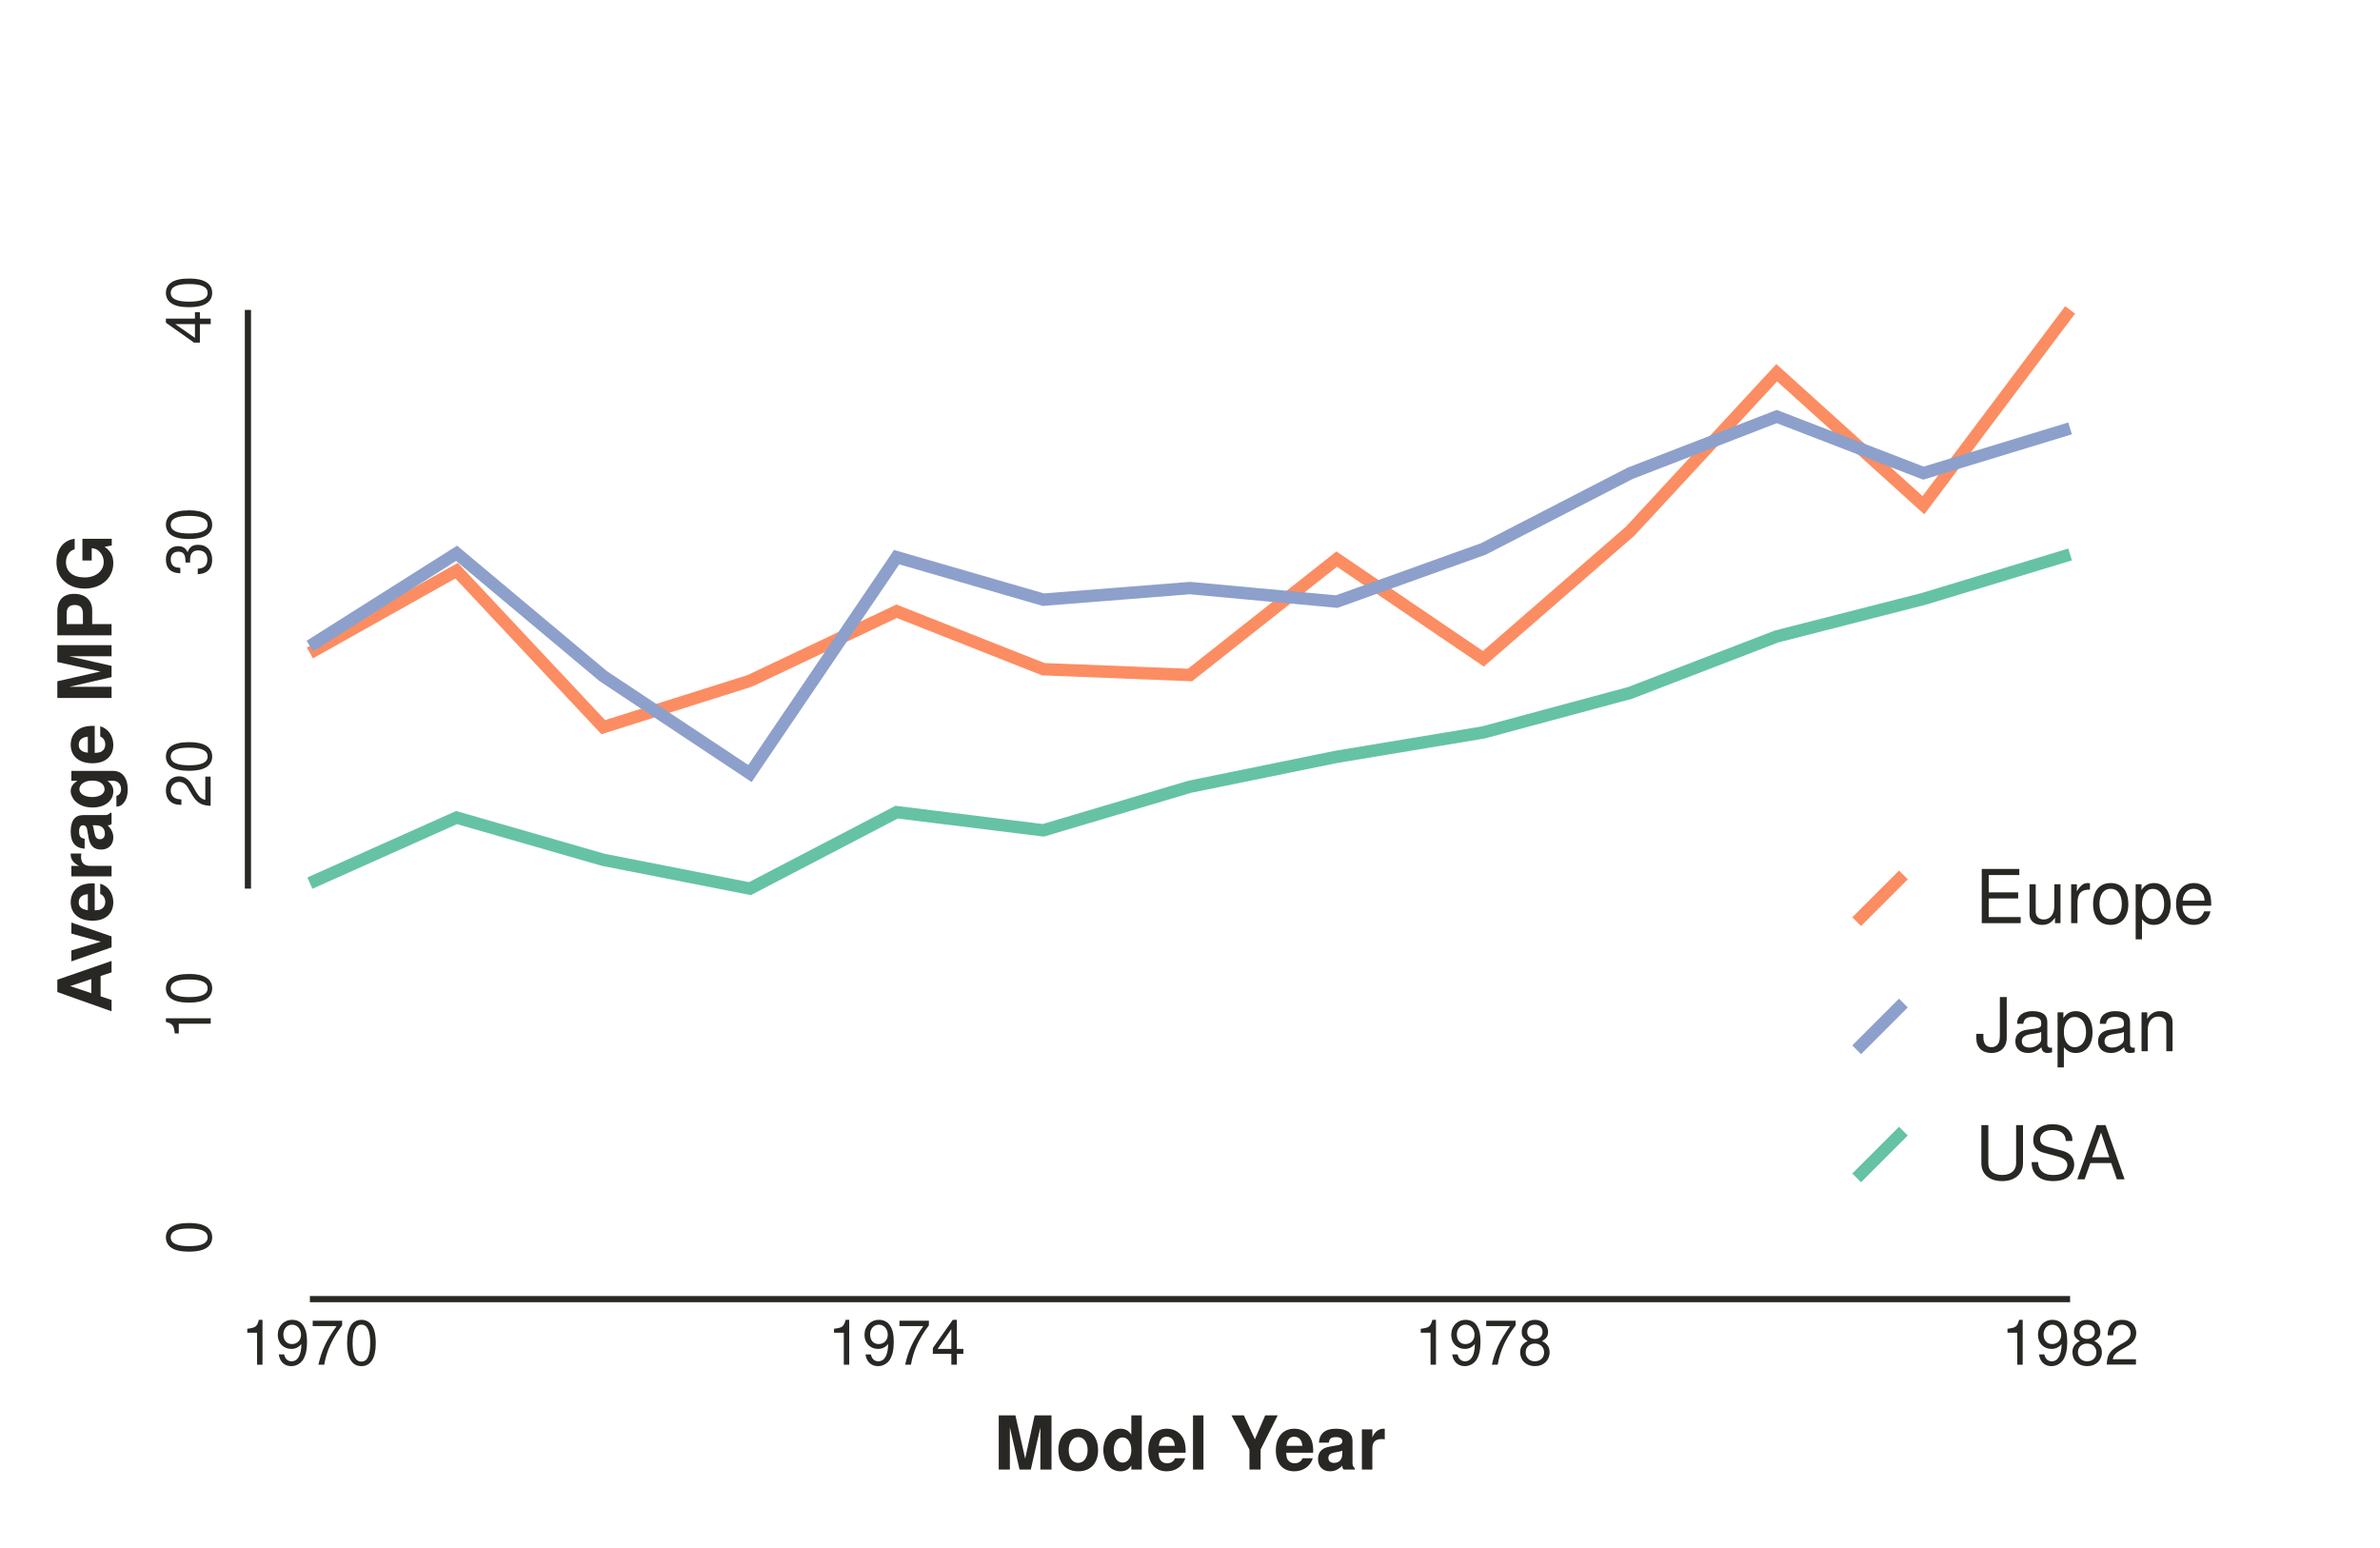
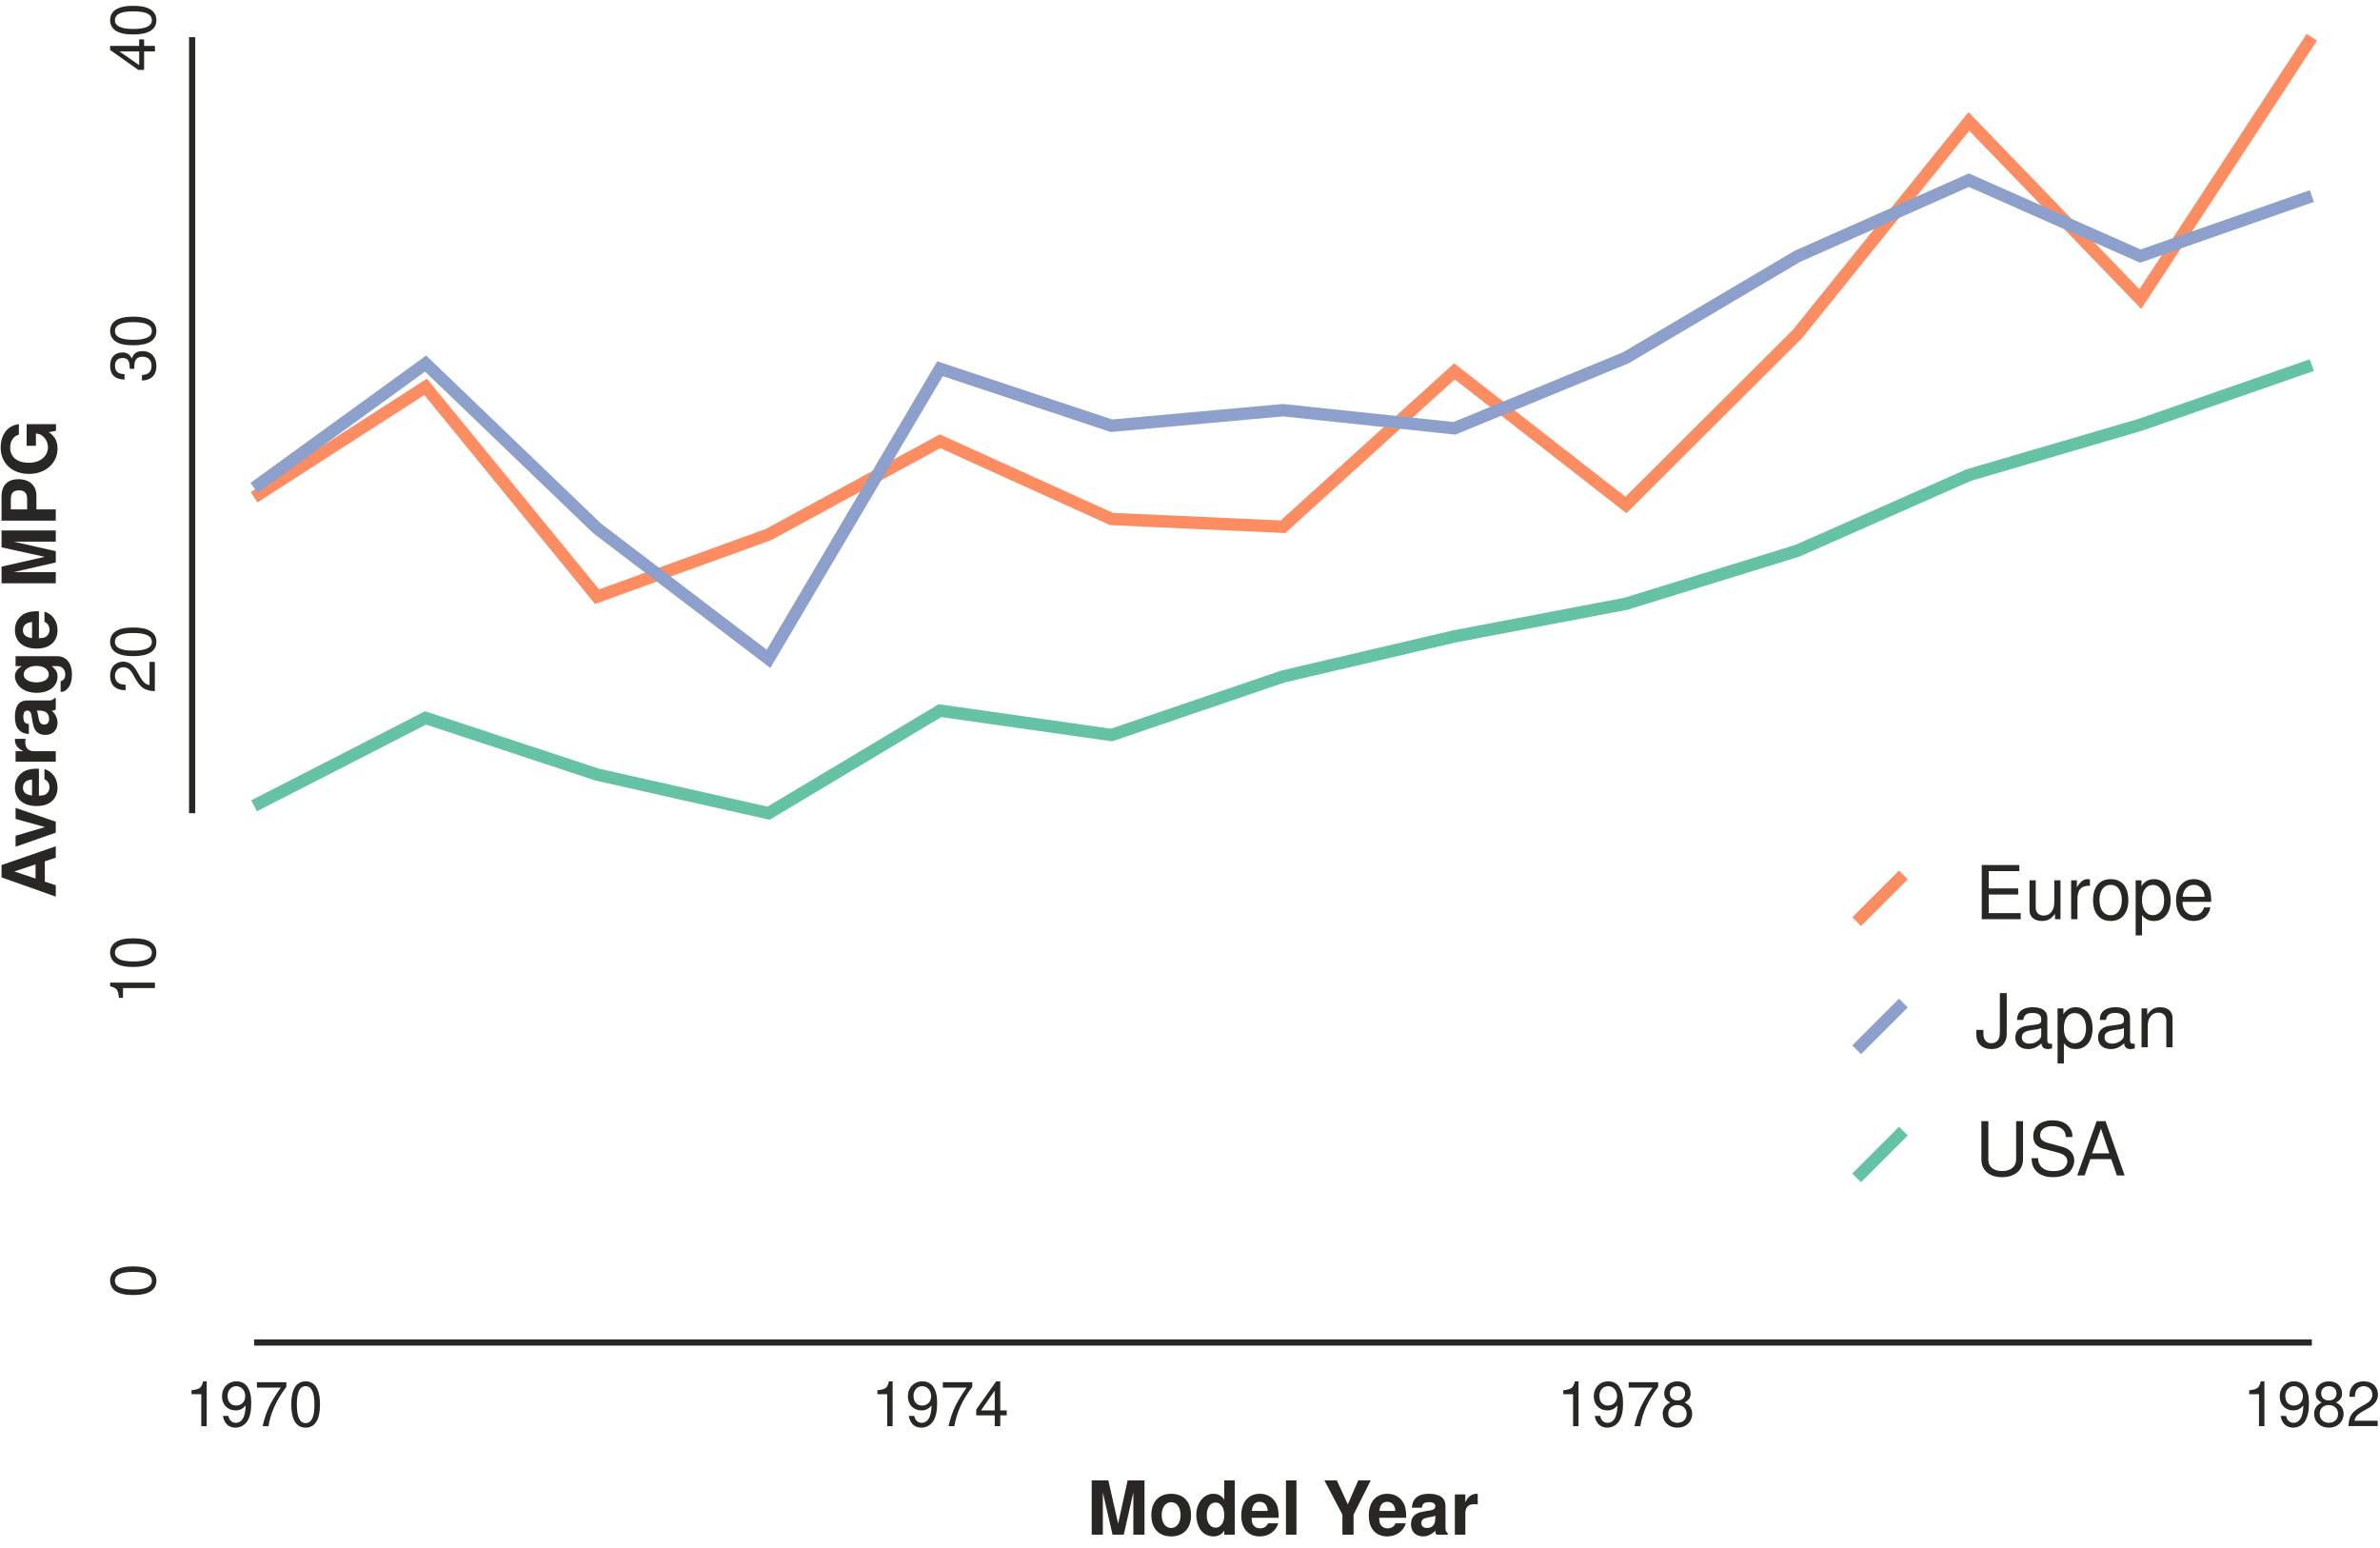
- <svg xmlns="http://www.w3.org/2000/svg" class="toyplot-canvas-Canvas" height="249.6px" id="t0d38c2b83d0c4026859bc01971e1c8ef" preserveAspectRatio="xMidYMid meet" style="background-color:transparent;fill:rgb(16.1%,15.3%,14.1%);fill-opacity:1.0;font-family:Helvetica;font-size:12px;opacity:1.0;stroke:rgb(16.1%,15.3%,14.1%);stroke-opacity:1.0;stroke-width:1.0" viewBox="0 0 384.0 249.6" width="384.0px">
-   <g class="toyplot-coordinates-Cartesian" id="tfb76acef8aab42c8bf0d722f950d4d44">
-     <clipPath id="t4e162d77a4b34d8880c71bae630fbb9e">
-       <rect height="169.6" width="304.0" x="40.0" y="40.0" />
+ <svg xmlns="http://www.w3.org/2000/svg" class="toyplot-canvas-Canvas" height="249.6px" id="t4f230d0e025c4dd993fb5a3ed6119899" preserveAspectRatio="xMidYMid meet" style="background-color:transparent;fill:rgb(16.1%,15.3%,14.1%);fill-opacity:1.0;font-family:Helvetica;font-size:12px;opacity:1.0;stroke:rgb(16.1%,15.3%,14.1%);stroke-opacity:1.0;stroke-width:1.0" viewBox="0 0 384.0 249.6" width="384.0px">
+   <g class="toyplot-coordinates-Cartesian" id="t6e452510f9b54b0eac1ff6b6a189df04">
+     <clipPath id="t2f259e12326c4cfb97761e91a0e35b8f">
+       <rect height="220.6" width="352.0" x="31.0" y="-4.0" />
    </clipPath>
-     <g clip-path="url(#t4e162d77a4b34d8880c71bae630fbb9e)">
-       <g class="toyplot-mark-Plot" id="taf2651e3d6d04a77bb6fd958878d1455" style="fill:none">
+     <g clip-path="url(#t2f259e12326c4cfb97761e91a0e35b8f)">
+       <g class="toyplot-mark-Plot" id="tc8a6181b709b4fec8639270e9e92afd9" style="fill:none">
        <g class="toyplot-Series">
-           <path d="M 50.0 142.48 L 73.667 131.906 L 97.333 138.721 L 121.0 143.371 L 144.667 131.033 L 168.333 133.963 L 192.0 126.925 L 215.667 122.099 L 239.333 118.17 L 263.0 111.791 L 286.667 102.681 L 310.333 96.635 L 334.0 89.457" style="stroke:rgb(40%,76.1%,64.7%);stroke-opacity:1.0;stroke-width:2.0" />
+           <path d="M 41.0 130.007 L 68.667 115.829 L 96.333 124.967 L 124.0 131.202 L 151.667 114.658 L 179.333 118.587 L 207.0 109.149 L 234.667 102.678 L 262.333 97.41 L 290.0 88.857 L 317.667 76.64 L 345.333 68.533 L 373.0 58.908" style="stroke:rgb(40%,76.1%,64.7%);stroke-opacity:1.0;stroke-width:2.0" />
        </g>
      </g>
-       <g class="toyplot-mark-Plot" id="t9ecdd04054584b2d97bac2b074194717" style="fill:none">
+       <g class="toyplot-mark-Plot" id="t0e248776d182405688a7b1de375d9c6a" style="fill:none">
        <g class="toyplot-Series">
-           <path d="M 50.0 105.352 L 73.667 92.075 L 97.333 117.32 L 121.0 109.84 L 144.667 98.62 L 168.333 107.97 L 192.0 108.905 L 215.667 90.205 L 239.333 106.287 L 263.0 85.717 L 286.667 60.14 L 310.333 81.51 L 334.0 50.0" style="stroke:rgb(98.8%,55.3%,38.4%);stroke-opacity:1.0;stroke-width:2.0" />
+           <path d="M 41.0 80.222 L 68.667 62.419 L 96.333 96.27 L 124.0 86.24 L 151.667 71.195 L 179.333 83.733 L 207.0 84.986 L 234.667 59.911 L 262.333 81.476 L 290.0 53.893 L 317.667 19.596 L 345.333 48.251 L 373.0 6.0" style="stroke:rgb(98.8%,55.3%,38.4%);stroke-opacity:1.0;stroke-width:2.0" />
        </g>
      </g>
-       <g class="toyplot-mark-Plot" id="t5b260dcdca8e4a92a59efc8c8e00e1be" style="fill:none">
+       <g class="toyplot-mark-Plot" id="t1412c66db15e40d0904774a3bc0ad874" style="fill:none">
        <g class="toyplot-Series">
-           <path d="M 50.0 104.23 L 73.667 89.27 L 97.333 109.092 L 121.0 124.8 L 144.667 89.893 L 168.333 96.75 L 192.0 94.88 L 215.667 97.062 L 239.333 88.569 L 263.0 76.367 L 286.667 67.204 L 310.333 76.336 L 334.0 69.116" style="stroke:rgb(55.3%,62.7%,79.6%);stroke-opacity:1.0;stroke-width:2.0" />
+           <path d="M 41.0 78.718 L 68.667 58.657 L 96.333 85.237 L 124.0 106.3 L 151.667 59.493 L 179.333 68.688 L 207.0 66.18 L 234.667 69.105 L 262.333 57.717 L 290.0 41.356 L 317.667 29.069 L 345.333 41.314 L 373.0 31.632" style="stroke:rgb(55.3%,62.7%,79.6%);stroke-opacity:1.0;stroke-width:2.0" />
        </g>
      </g>
    </g>
-     <g class="toyplot-coordinates-Axis" id="td4e35360d11141618229360a6544ad41" transform="translate(50.0,199.6)translate(0,10.0)">
-       <line style="" x1="0" x2="284.0" y1="0" y2="0" />
+     <g class="toyplot-coordinates-Axis" id="t04f6fe4ce21f4fe9b49332cfa78f4ef5" transform="translate(41.0,206.6)translate(0,10.0)">
+       <line style="" x1="0" x2="332.0" y1="0" y2="0" />
      <g>
-         <text style="dominant-baseline:hanging;font-size:10px;font-weight:normal;stroke:none;text-anchor:middle" transform="translate(0.0,6)">
-           <tspan style="dominant-baseline:inherit">1970</tspan>
+         <text style="font-weight:normal;stroke:none;text-anchor:middle" transform="translate(0.0,6)translate(0,7.5)">
+           <tspan style="font-size:10.0px">1970</tspan>
        </text>
-         <text style="dominant-baseline:hanging;font-size:10px;font-weight:normal;stroke:none;text-anchor:middle" transform="translate(94.66667,6)">
-           <tspan style="dominant-baseline:inherit">1974</tspan>
+         <text style="font-weight:normal;stroke:none;text-anchor:middle" transform="translate(110.6667,6)translate(0,7.5)">
+           <tspan style="font-size:10.0px">1974</tspan>
        </text>
-         <text style="dominant-baseline:hanging;font-size:10px;font-weight:normal;stroke:none;text-anchor:middle" transform="translate(189.3333,6)">
-           <tspan style="dominant-baseline:inherit">1978</tspan>
+         <text style="font-weight:normal;stroke:none;text-anchor:middle" transform="translate(221.3333,6)translate(0,7.5)">
+           <tspan style="font-size:10.0px">1978</tspan>
        </text>
-         <text style="dominant-baseline:hanging;font-size:10px;font-weight:normal;stroke:none;text-anchor:middle" transform="translate(284.0,6)">
-           <tspan style="dominant-baseline:inherit">1982</tspan>
+         <text style="font-weight:normal;stroke:none;text-anchor:middle" transform="translate(332.0,6)translate(0,7.5)">
+           <tspan style="font-size:10.0px">1982</tspan>
        </text>
      </g>
-       <text style="dominant-baseline:hanging;font-size:12px;font-weight:bold;stroke:none;text-anchor:middle" transform="translate(142.0,22)">
-         <tspan style="dominant-baseline:inherit">Model Year</tspan>
+       <text style="font-weight:bold;stroke:none;text-anchor:middle" transform="translate(166.0,22)translate(0,9.0)">
+         <tspan style="font-size:12.0px">Model Year</tspan>
      </text>
      <g class="toyplot-coordinates-Axis-coordinates" style="visibility:hidden" transform="">
        <line style="stroke:rgb(43.9%,50.2%,56.5%);stroke-opacity:1.0;stroke-width:1.0" x1="0" x2="0" y1="-3.0" y2="4.5" />
        <text style="alignment-baseline:alphabetic;fill:rgb(43.9%,50.2%,56.5%);fill-opacity:1.0;font-size:10px;font-weight:normal;stroke:none;text-anchor:middle" x="0" y="-6" />
      </g>
    </g>
-     <g class="toyplot-coordinates-Axis" id="t2c7b9bfe44084958b8fef65769c02056" transform="translate(50.0,199.6)rotate(-90.0)translate(0,-10.0)">
-       <line style="" x1="56.229" x2="149.6" y1="0" y2="0" />
+     <g class="toyplot-coordinates-Axis" id="t22d340754c164ca69ef9fe00f1d61fb9" transform="translate(41.0,206.6)rotate(-90.0)translate(0,-10.0)">
+       <line style="" x1="75.398" x2="200.6" y1="0" y2="0" />
      <g>
-         <text style="dominant-baseline:alphabetic;font-size:10px;font-weight:normal;stroke:none;text-anchor:middle" transform="translate(0.0,-6)">
-           <tspan style="dominant-baseline:inherit">0</tspan>
+         <text style="font-weight:normal;stroke:none;text-anchor:middle" transform="translate(0.0,-6)">
+           <tspan style="font-size:10.0px">0</tspan>
        </text>
-         <text style="dominant-baseline:alphabetic;font-size:10px;font-weight:normal;stroke:none;text-anchor:middle" transform="translate(37.4,-6)">
-           <tspan style="dominant-baseline:inherit">10</tspan>
+         <text style="font-weight:normal;stroke:none;text-anchor:middle" transform="translate(50.15,-6)">
+           <tspan style="font-size:10.0px">10</tspan>
        </text>
-         <text style="dominant-baseline:alphabetic;font-size:10px;font-weight:normal;stroke:none;text-anchor:middle" transform="translate(74.8,-6)">
-           <tspan style="dominant-baseline:inherit">20</tspan>
+         <text style="font-weight:normal;stroke:none;text-anchor:middle" transform="translate(100.3,-6)">
+           <tspan style="font-size:10.0px">20</tspan>
        </text>
-         <text style="dominant-baseline:alphabetic;font-size:10px;font-weight:normal;stroke:none;text-anchor:middle" transform="translate(112.2,-6)">
-           <tspan style="dominant-baseline:inherit">30</tspan>
+         <text style="font-weight:normal;stroke:none;text-anchor:middle" transform="translate(150.45,-6)">
+           <tspan style="font-size:10.0px">30</tspan>
        </text>
-         <text style="dominant-baseline:alphabetic;font-size:10px;font-weight:normal;stroke:none;text-anchor:middle" transform="translate(149.6,-6)">
-           <tspan style="dominant-baseline:inherit">40</tspan>
+         <text style="font-weight:normal;stroke:none;text-anchor:middle" transform="translate(200.6,-6)">
+           <tspan style="font-size:10.0px">40</tspan>
        </text>
      </g>
-       <text style="dominant-baseline:alphabetic;font-size:12px;font-weight:bold;stroke:none;text-anchor:middle" transform="translate(74.8,-22)">
-         <tspan style="dominant-baseline:inherit">Average MPG</tspan>
+       <text style="font-weight:bold;stroke:none;text-anchor:middle" transform="translate(100.3,-22)">
+         <tspan style="font-size:12.0px">Average MPG</tspan>
      </text>
      <g class="toyplot-coordinates-Axis-coordinates" style="visibility:hidden" transform="">
        <line style="stroke:rgb(43.9%,50.2%,56.5%);stroke-opacity:1.0;stroke-width:1.0" x1="0" x2="0" y1="3.0" y2="-4.5" />
        <text style="alignment-baseline:hanging;fill:rgb(43.9%,50.2%,56.5%);fill-opacity:1.0;font-size:10px;font-weight:normal;stroke:none;text-anchor:middle" x="0" y="6" />
      </g>
    </g>
  </g>
-   <rect class="toyplot-mark-Legend" height="72.0" id="t331fdfed46f441bea35764ca8204b645" style="fill:none;stroke:none" width="96.0" x="288.0" y="129.6" />
+   <rect class="toyplot-mark-Legend" height="72.0" id="t9c24e6c0017b4793b3b376b4abb5548a" style="fill:none;stroke:none" width="96.0" x="288.0" y="129.6" />
  <g style="stroke:rgb(98.8%,55.3%,38.4%);stroke-opacity:1.0;stroke-width:2.0">
    <line transform="rotate(45, 303.3333, 144.9333)" x1="303.333" x2="303.333" y1="139.6" y2="150.267" />
  </g>
-   <text style="dominant-baseline:middle;font-size:12px;stroke:none" transform="translate(318.6667,144.9333)">
-     <tspan style="dominant-baseline:inherit">Europe</tspan>
+   <text style="stroke:none" transform="translate(318.6667,144.9333)translate(0,3.375)">
+     <tspan style="font-size:12.0px">Europe</tspan>
  </text>
  <g style="stroke:rgb(55.3%,62.7%,79.6%);stroke-opacity:1.0;stroke-width:2.0">
    <line transform="rotate(45, 303.3333, 165.6)" x1="303.333" x2="303.333" y1="160.267" y2="170.933" />
  </g>
-   <text style="dominant-baseline:middle;font-size:12px;stroke:none" transform="translate(318.6667,165.6)">
-     <tspan style="dominant-baseline:inherit">Japan</tspan>
+   <text style="stroke:none" transform="translate(318.6667,165.6)translate(0,3.375)">
+     <tspan style="font-size:12.0px">Japan</tspan>
  </text>
  <g style="stroke:rgb(40%,76.1%,64.7%);stroke-opacity:1.0;stroke-width:2.0">
    <line transform="rotate(45, 303.3333, 186.2667)" x1="303.333" x2="303.333" y1="180.933" y2="191.6" />
  </g>
-   <text style="dominant-baseline:middle;font-size:12px;stroke:none" transform="translate(318.6667,186.2667)">
-     <tspan style="dominant-baseline:inherit">USA</tspan>
+   <text style="stroke:none" transform="translate(318.6667,186.2667)translate(0,3.375)">
+     <tspan style="font-size:12.0px">USA</tspan>
  </text>
</svg>
